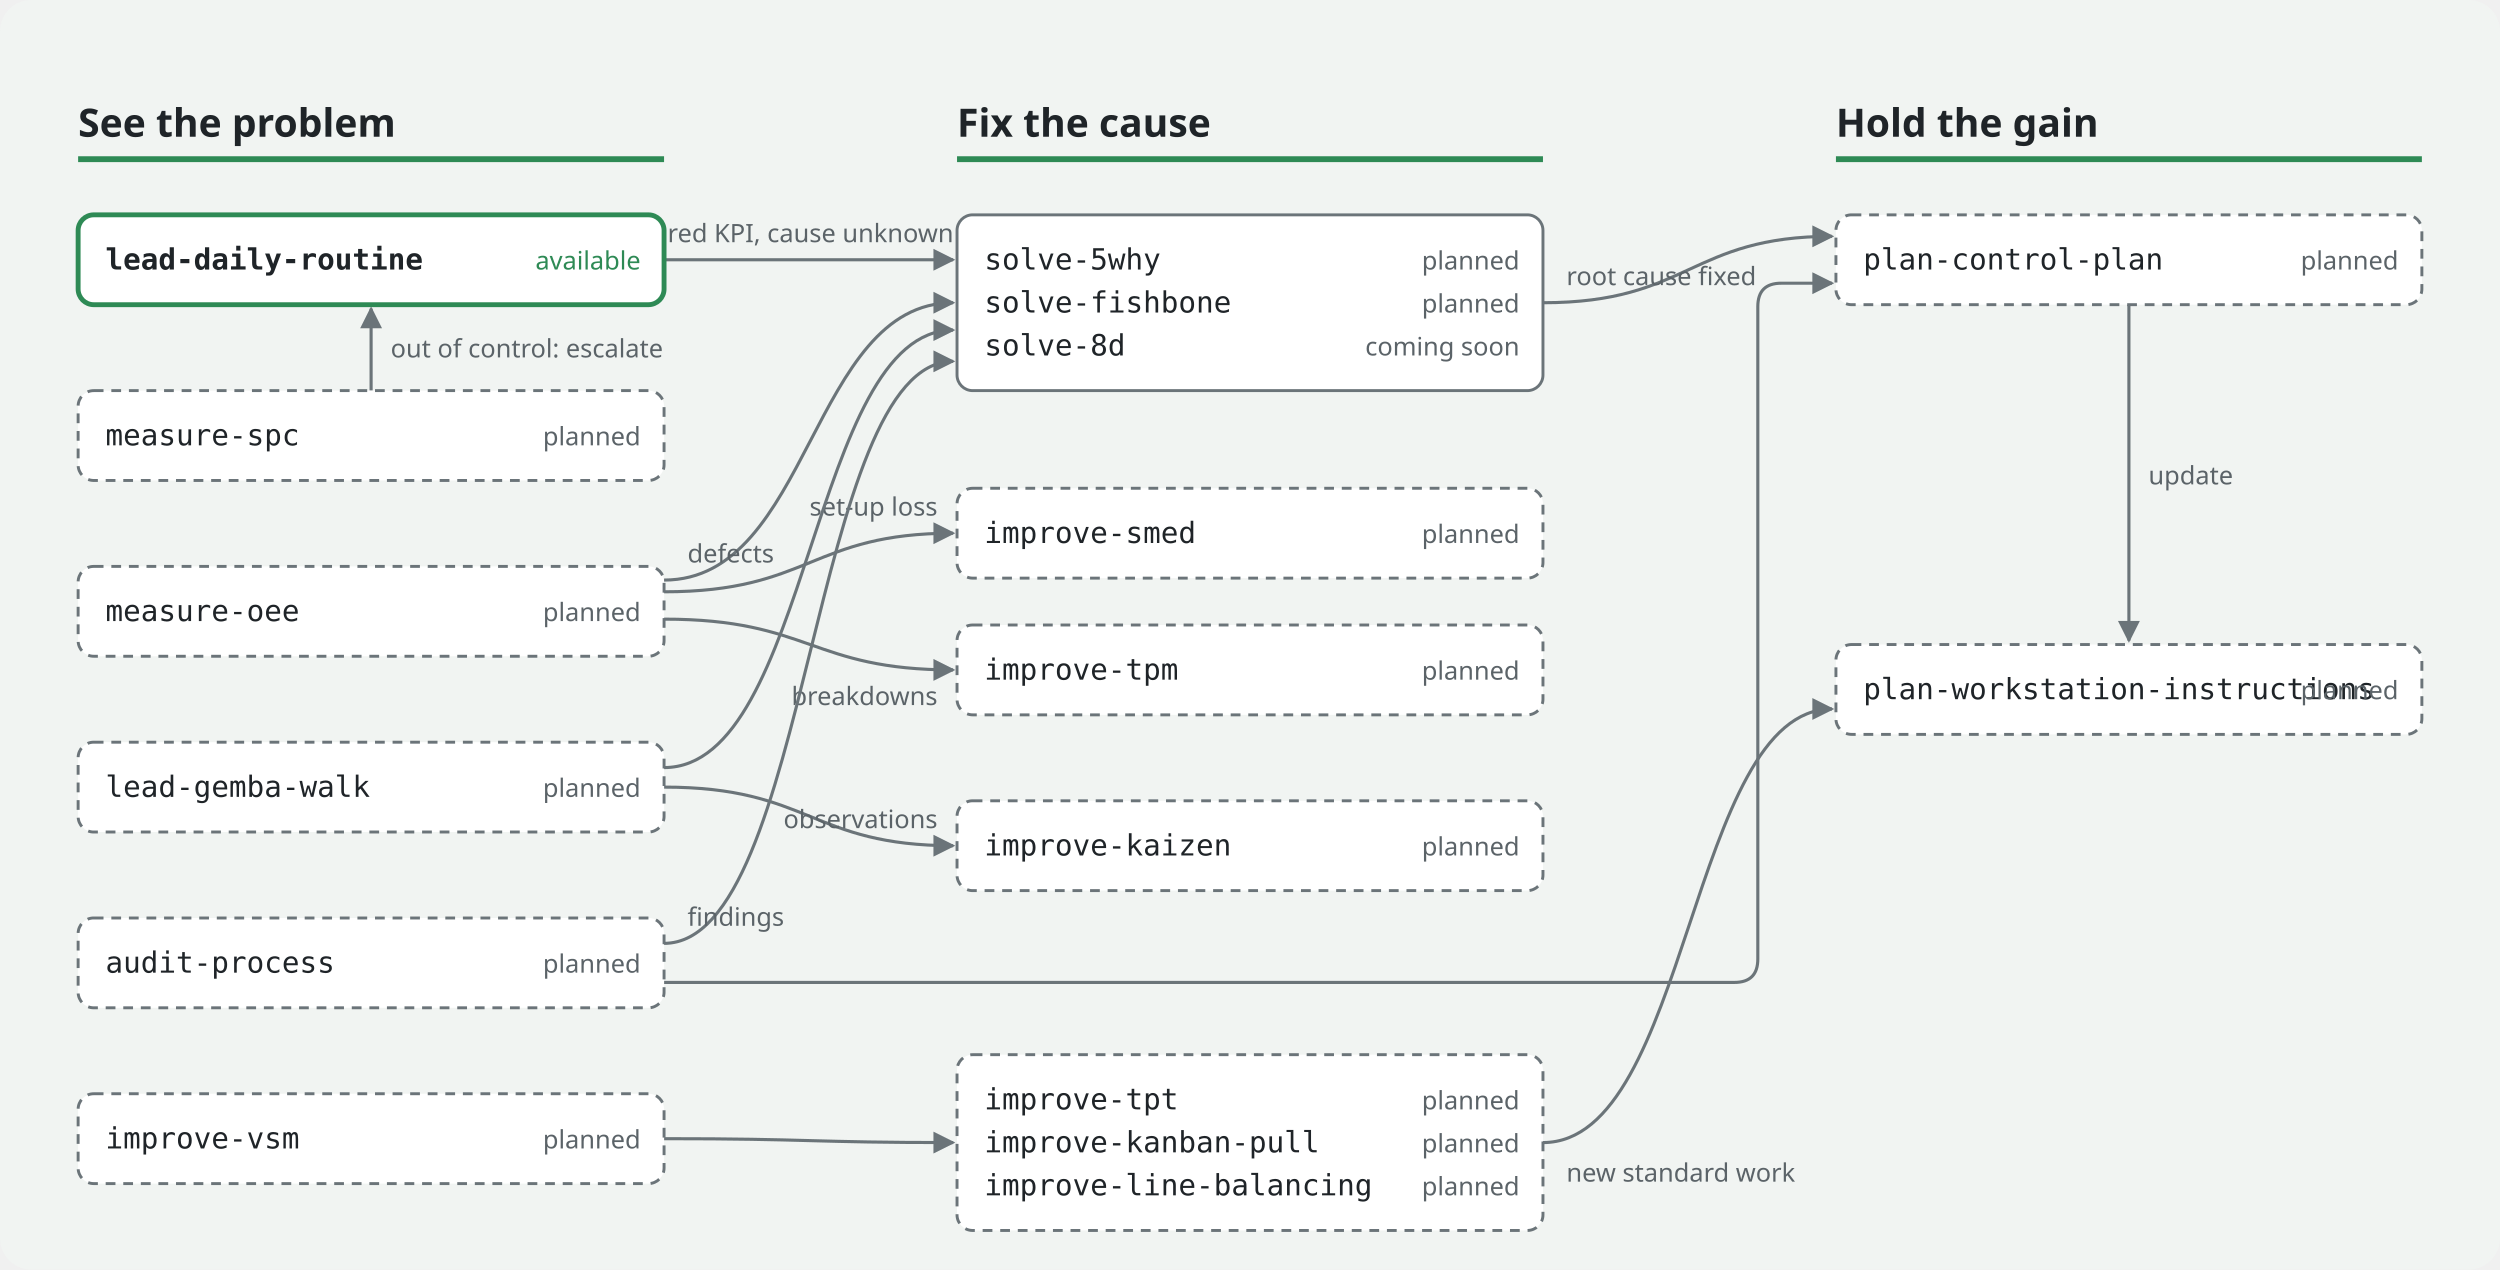
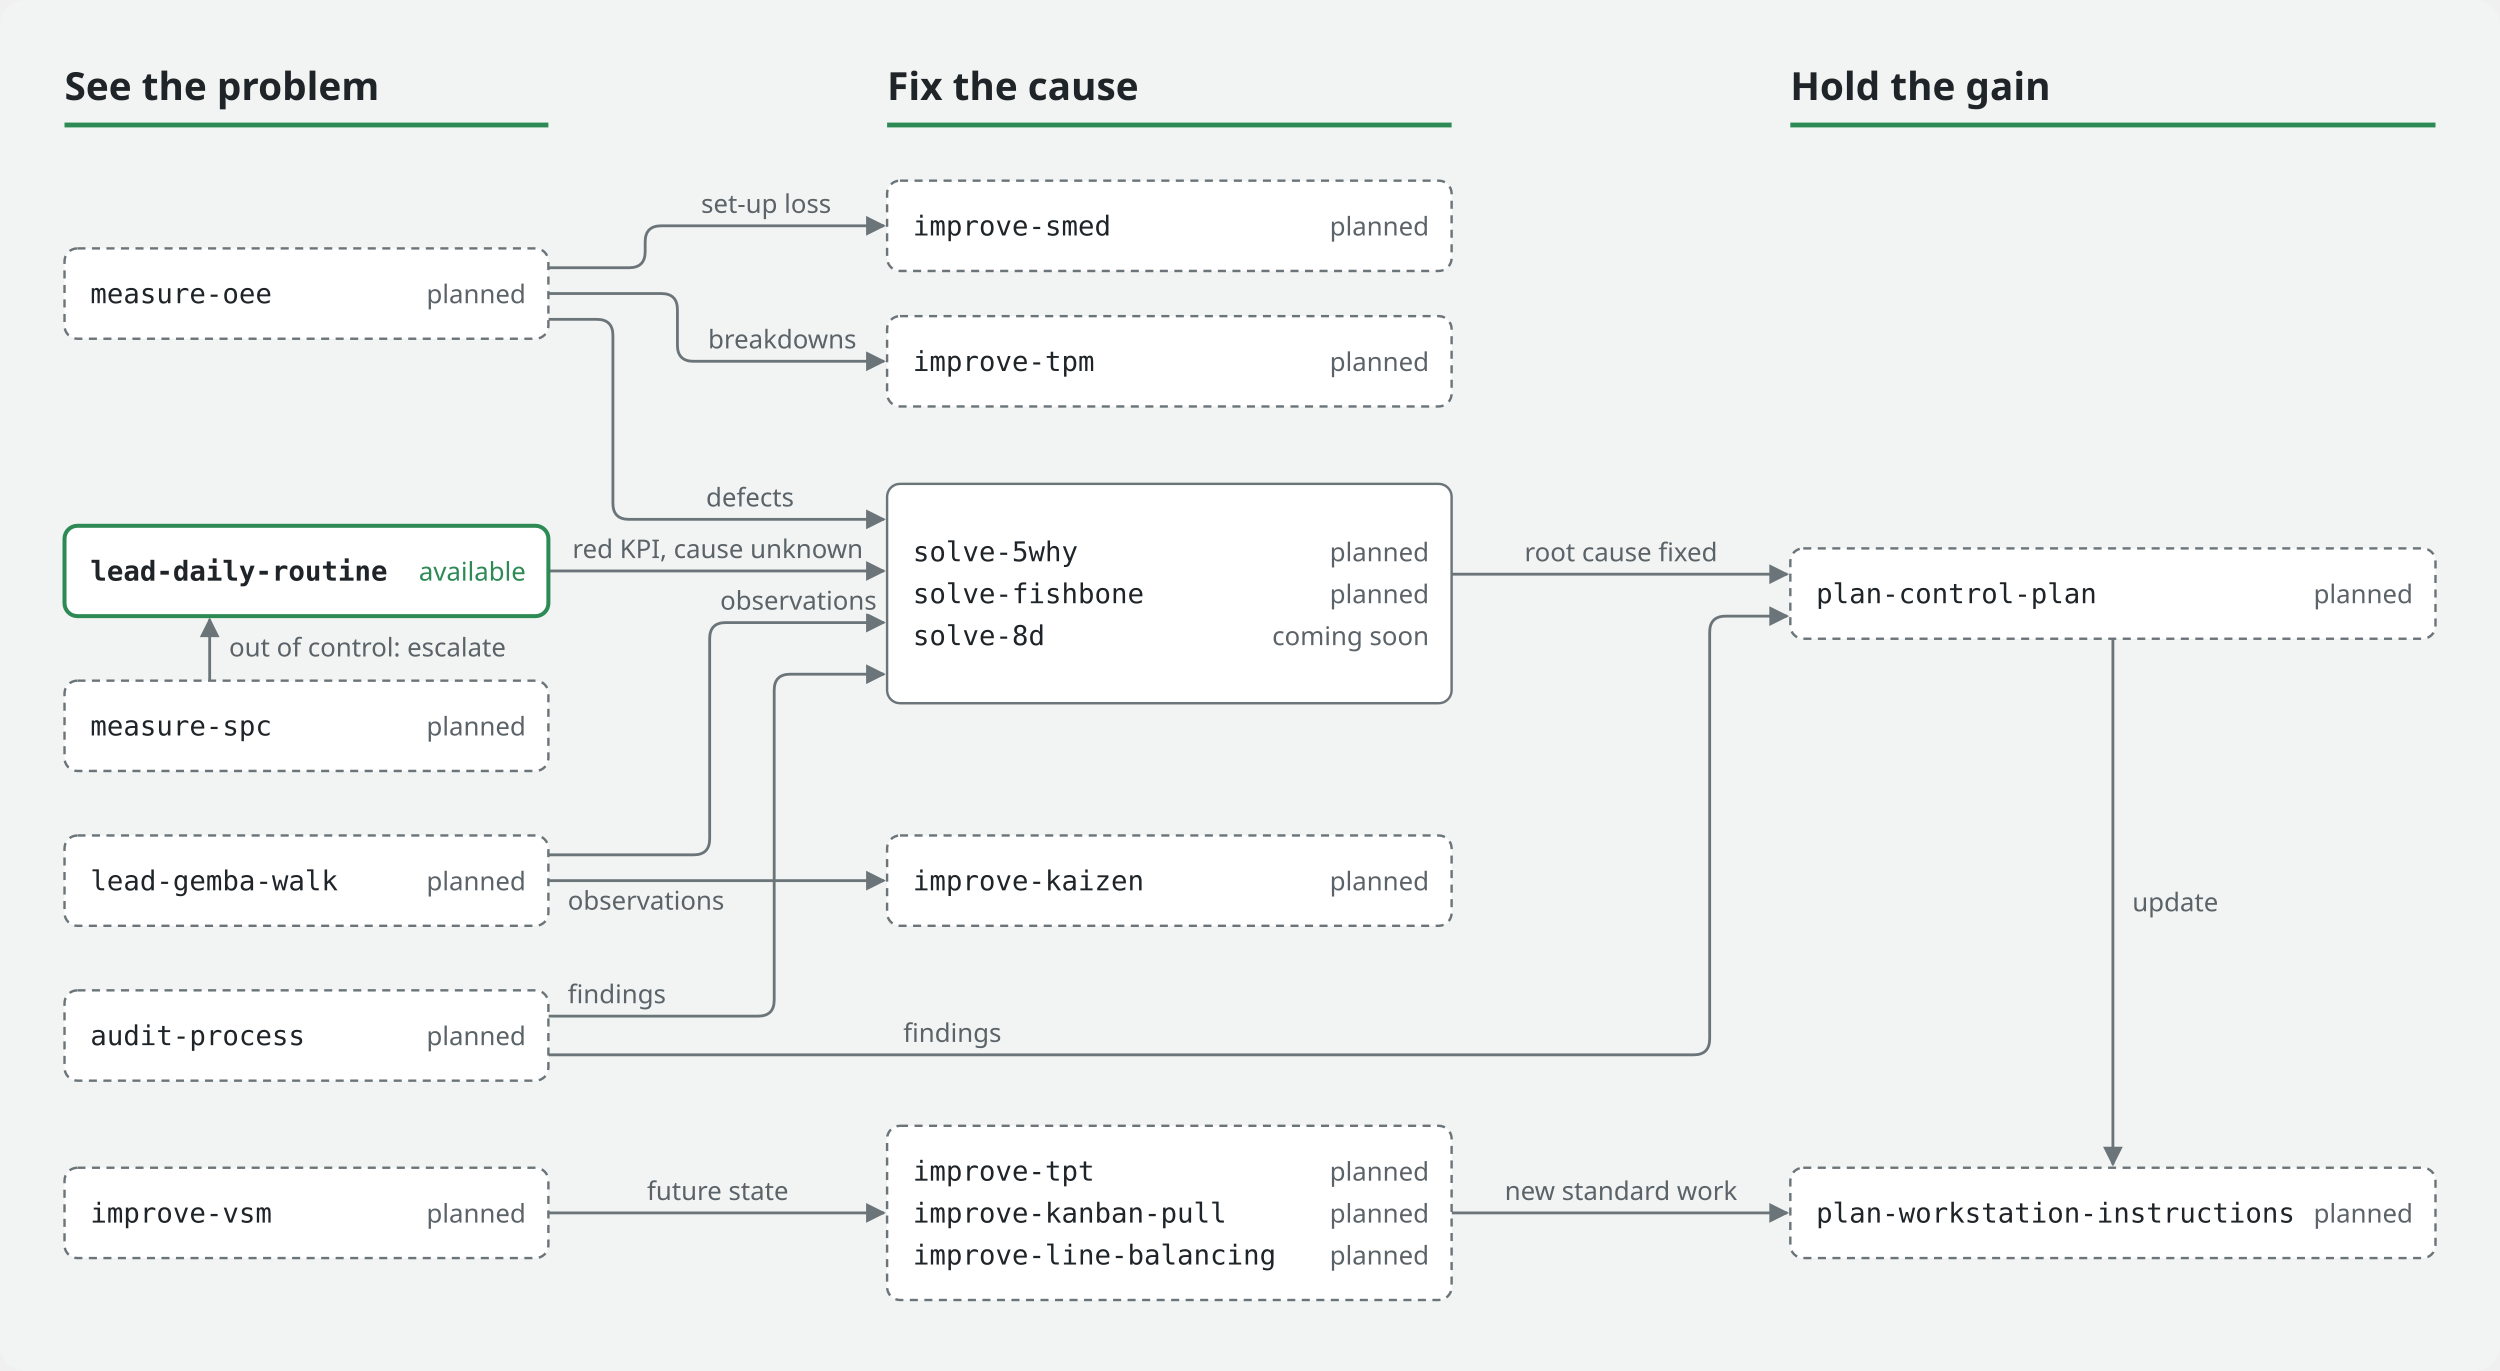
- <svg xmlns="http://www.w3.org/2000/svg" viewBox="0 0 1280 650" width="1280" height="650" role="img" aria-labelledby="title desc">
+ <svg xmlns="http://www.w3.org/2000/svg" viewBox="0 0 1550 850" width="1550" height="850" role="img" aria-labelledby="title desc">
  <defs>
    <marker id="arrow" viewBox="0 0 10 10" refX="9" refY="5" markerWidth="7" markerHeight="7" orient="auto">
      <path d="M0 0L10 5L0 10Z" fill="#6B7479" />
    </marker>
  </defs>
-   <rect width="1280" height="650" rx="16" fill="#F1F4F2" />
-   <text x="40" y="70" font-family="'Barlow Semi Condensed', 'Segoe UI', system-ui, sans-serif" font-size="20" font-weight="600" fill="#1F2428">See the problem</text>
-   <rect x="40" y="80" width="300" height="3" fill="#2E8A55" />
-   <text x="490" y="70" font-family="'Barlow Semi Condensed', 'Segoe UI', system-ui, sans-serif" font-size="20" font-weight="600" fill="#1F2428">Fix the cause</text>
-   <rect x="490" y="80" width="300" height="3" fill="#2E8A55" />
-   <text x="940" y="70" font-family="'Barlow Semi Condensed', 'Segoe UI', system-ui, sans-serif" font-size="20" font-weight="600" fill="#1F2428">Hold the gain</text>
-   <rect x="940" y="80" width="300" height="3" fill="#2E8A55" />
-   <path d="M340 133C415 133 415 133 488 133" fill="none" stroke="#6B7479" stroke-width="1.6" marker-end="url(#arrow)" />
-   <text x="415" y="124" text-anchor="middle" font-family="'Barlow Semi Condensed', 'Segoe UI', system-ui, sans-serif" font-size="13" fill="#5B6368">red KPI, cause unknown</text>
-   <path d="M190 200V158" fill="none" stroke="#6B7479" stroke-width="1.6" marker-end="url(#arrow)" />
-   <text x="200" y="183" text-anchor="start" font-family="'Barlow Semi Condensed', 'Segoe UI', system-ui, sans-serif" font-size="13" fill="#5B6368">out of control: escalate</text>
-   <path d="M340 303C415 303 415 273 488 273" fill="none" stroke="#6B7479" stroke-width="1.6" marker-end="url(#arrow)" />
-   <text x="480" y="264" text-anchor="end" font-family="'Barlow Semi Condensed', 'Segoe UI', system-ui, sans-serif" font-size="13" fill="#5B6368">set-up loss</text>
-   <path d="M340 317C415 317 415 343 488 343" fill="none" stroke="#6B7479" stroke-width="1.6" marker-end="url(#arrow)" />
-   <text x="480" y="361" text-anchor="end" font-family="'Barlow Semi Condensed', 'Segoe UI', system-ui, sans-serif" font-size="13" fill="#5B6368">breakdowns</text>
-   <path d="M340 297C415 297 415 155 488 155" fill="none" stroke="#6B7479" stroke-width="1.6" marker-end="url(#arrow)" />
-   <text x="352" y="288" text-anchor="start" font-family="'Barlow Semi Condensed', 'Segoe UI', system-ui, sans-serif" font-size="13" fill="#5B6368">defects</text>
-   <path d="M340 403C415 403 415 433 488 433" fill="none" stroke="#6B7479" stroke-width="1.6" marker-end="url(#arrow)" />
-   <text x="480" y="424" text-anchor="end" font-family="'Barlow Semi Condensed', 'Segoe UI', system-ui, sans-serif" font-size="13" fill="#5B6368">observations</text>
-   <path d="M340 393C415 393 415 169 488 169" fill="none" stroke="#6B7479" stroke-width="1.6" marker-end="url(#arrow)" />
-   <path d="M340 483C415 483 415 185 488 185" fill="none" stroke="#6B7479" stroke-width="1.6" marker-end="url(#arrow)" />
-   <text x="352" y="474" text-anchor="start" font-family="'Barlow Semi Condensed', 'Segoe UI', system-ui, sans-serif" font-size="13" fill="#5B6368">findings</text>
-   <path d="M340 503H888Q900 503 900 491V157Q900 145 912 145H938" fill="none" stroke="#6B7479" stroke-width="1.6" marker-end="url(#arrow)" />
-   <path d="M340 583C415 583 415 585 488 585" fill="none" stroke="#6B7479" stroke-width="1.6" marker-end="url(#arrow)" />
-   <path d="M790 155C865 155 865 121 938 121" fill="none" stroke="#6B7479" stroke-width="1.6" marker-end="url(#arrow)" />
-   <text x="802" y="146" text-anchor="start" font-family="'Barlow Semi Condensed', 'Segoe UI', system-ui, sans-serif" font-size="13" fill="#5B6368">root cause fixed</text>
-   <path d="M1090 156V328" fill="none" stroke="#6B7479" stroke-width="1.6" marker-end="url(#arrow)" />
-   <text x="1100" y="248" text-anchor="start" font-family="'Barlow Semi Condensed', 'Segoe UI', system-ui, sans-serif" font-size="13" fill="#5B6368">update</text>
-   <path d="M790 585C865 585 865 363 938 363" fill="none" stroke="#6B7479" stroke-width="1.6" marker-end="url(#arrow)" />
-   <text x="802" y="605" text-anchor="start" font-family="'Barlow Semi Condensed', 'Segoe UI', system-ui, sans-serif" font-size="13" fill="#5B6368">new standard work</text>
-   <rect x="40" y="110" width="300" height="46" rx="8" fill="#FFFFFF" stroke="#2E8A55" stroke-width="2.5" />
-   <text x="54" y="138" font-family="ui-monospace, SFMono-Regular, Menlo, Consolas, monospace" font-size="15" font-weight="700" fill="#1F2428">lead-daily-routine</text>
-   <text x="328" y="138" text-anchor="end" font-family="'Barlow Semi Condensed', 'Segoe UI', system-ui, sans-serif" font-size="13" fill="#2E8A55">available</text>
-   <rect x="40" y="200" width="300" height="46" rx="8" fill="#FFFFFF" stroke="#6B7479" stroke-width="1.5" stroke-dasharray="5 4" />
-   <text x="54" y="228" font-family="ui-monospace, SFMono-Regular, Menlo, Consolas, monospace" font-size="15" font-weight="400" fill="#1F2428">measure-spc</text>
-   <text x="328" y="228" text-anchor="end" font-family="'Barlow Semi Condensed', 'Segoe UI', system-ui, sans-serif" font-size="13" fill="#5B6368">planned</text>
-   <rect x="40" y="290" width="300" height="46" rx="8" fill="#FFFFFF" stroke="#6B7479" stroke-width="1.5" stroke-dasharray="5 4" />
-   <text x="54" y="318" font-family="ui-monospace, SFMono-Regular, Menlo, Consolas, monospace" font-size="15" font-weight="400" fill="#1F2428">measure-oee</text>
-   <text x="328" y="318" text-anchor="end" font-family="'Barlow Semi Condensed', 'Segoe UI', system-ui, sans-serif" font-size="13" fill="#5B6368">planned</text>
-   <rect x="40" y="380" width="300" height="46" rx="8" fill="#FFFFFF" stroke="#6B7479" stroke-width="1.5" stroke-dasharray="5 4" />
-   <text x="54" y="408" font-family="ui-monospace, SFMono-Regular, Menlo, Consolas, monospace" font-size="15" font-weight="400" fill="#1F2428">lead-gemba-walk</text>
-   <text x="328" y="408" text-anchor="end" font-family="'Barlow Semi Condensed', 'Segoe UI', system-ui, sans-serif" font-size="13" fill="#5B6368">planned</text>
-   <rect x="40" y="470" width="300" height="46" rx="8" fill="#FFFFFF" stroke="#6B7479" stroke-width="1.5" stroke-dasharray="5 4" />
-   <text x="54" y="498" font-family="ui-monospace, SFMono-Regular, Menlo, Consolas, monospace" font-size="15" font-weight="400" fill="#1F2428">audit-process</text>
-   <text x="328" y="498" text-anchor="end" font-family="'Barlow Semi Condensed', 'Segoe UI', system-ui, sans-serif" font-size="13" fill="#5B6368">planned</text>
-   <rect x="40" y="560" width="300" height="46" rx="8" fill="#FFFFFF" stroke="#6B7479" stroke-width="1.5" stroke-dasharray="5 4" />
-   <text x="54" y="588" font-family="ui-monospace, SFMono-Regular, Menlo, Consolas, monospace" font-size="15" font-weight="400" fill="#1F2428">improve-vsm</text>
-   <text x="328" y="588" text-anchor="end" font-family="'Barlow Semi Condensed', 'Segoe UI', system-ui, sans-serif" font-size="13" fill="#5B6368">planned</text>
-   <rect x="490" y="110" width="300" height="90" rx="8" fill="#FFFFFF" stroke="#6B7479" stroke-width="1.5" />
-   <text x="504" y="138" font-family="ui-monospace, SFMono-Regular, Menlo, Consolas, monospace" font-size="15" font-weight="400" fill="#1F2428">solve-5why</text>
-   <text x="778" y="138" text-anchor="end" font-family="'Barlow Semi Condensed', 'Segoe UI', system-ui, sans-serif" font-size="13" fill="#5B6368">planned</text>
-   <text x="504" y="160" font-family="ui-monospace, SFMono-Regular, Menlo, Consolas, monospace" font-size="15" font-weight="400" fill="#1F2428">solve-fishbone</text>
-   <text x="778" y="160" text-anchor="end" font-family="'Barlow Semi Condensed', 'Segoe UI', system-ui, sans-serif" font-size="13" fill="#5B6368">planned</text>
-   <text x="504" y="182" font-family="ui-monospace, SFMono-Regular, Menlo, Consolas, monospace" font-size="15" font-weight="400" fill="#1F2428">solve-8d</text>
-   <text x="778" y="182" text-anchor="end" font-family="'Barlow Semi Condensed', 'Segoe UI', system-ui, sans-serif" font-size="13" fill="#5B6368">coming soon</text>
-   <rect x="490" y="250" width="300" height="46" rx="8" fill="#FFFFFF" stroke="#6B7479" stroke-width="1.5" stroke-dasharray="5 4" />
-   <text x="504" y="278" font-family="ui-monospace, SFMono-Regular, Menlo, Consolas, monospace" font-size="15" font-weight="400" fill="#1F2428">improve-smed</text>
-   <text x="778" y="278" text-anchor="end" font-family="'Barlow Semi Condensed', 'Segoe UI', system-ui, sans-serif" font-size="13" fill="#5B6368">planned</text>
-   <rect x="490" y="320" width="300" height="46" rx="8" fill="#FFFFFF" stroke="#6B7479" stroke-width="1.5" stroke-dasharray="5 4" />
-   <text x="504" y="348" font-family="ui-monospace, SFMono-Regular, Menlo, Consolas, monospace" font-size="15" font-weight="400" fill="#1F2428">improve-tpm</text>
-   <text x="778" y="348" text-anchor="end" font-family="'Barlow Semi Condensed', 'Segoe UI', system-ui, sans-serif" font-size="13" fill="#5B6368">planned</text>
-   <rect x="490" y="410" width="300" height="46" rx="8" fill="#FFFFFF" stroke="#6B7479" stroke-width="1.5" stroke-dasharray="5 4" />
-   <text x="504" y="438" font-family="ui-monospace, SFMono-Regular, Menlo, Consolas, monospace" font-size="15" font-weight="400" fill="#1F2428">improve-kaizen</text>
-   <text x="778" y="438" text-anchor="end" font-family="'Barlow Semi Condensed', 'Segoe UI', system-ui, sans-serif" font-size="13" fill="#5B6368">planned</text>
-   <rect x="490" y="540" width="300" height="90" rx="8" fill="#FFFFFF" stroke="#6B7479" stroke-width="1.5" stroke-dasharray="5 4" />
-   <text x="504" y="568" font-family="ui-monospace, SFMono-Regular, Menlo, Consolas, monospace" font-size="15" font-weight="400" fill="#1F2428">improve-tpt</text>
-   <text x="778" y="568" text-anchor="end" font-family="'Barlow Semi Condensed', 'Segoe UI', system-ui, sans-serif" font-size="13" fill="#5B6368">planned</text>
-   <text x="504" y="590" font-family="ui-monospace, SFMono-Regular, Menlo, Consolas, monospace" font-size="15" font-weight="400" fill="#1F2428">improve-kanban-pull</text>
-   <text x="778" y="590" text-anchor="end" font-family="'Barlow Semi Condensed', 'Segoe UI', system-ui, sans-serif" font-size="13" fill="#5B6368">planned</text>
-   <text x="504" y="612" font-family="ui-monospace, SFMono-Regular, Menlo, Consolas, monospace" font-size="15" font-weight="400" fill="#1F2428">improve-line-balancing</text>
-   <text x="778" y="612" text-anchor="end" font-family="'Barlow Semi Condensed', 'Segoe UI', system-ui, sans-serif" font-size="13" fill="#5B6368">planned</text>
-   <rect x="940" y="110" width="300" height="46" rx="8" fill="#FFFFFF" stroke="#6B7479" stroke-width="1.5" stroke-dasharray="5 4" />
-   <text x="954" y="138" font-family="ui-monospace, SFMono-Regular, Menlo, Consolas, monospace" font-size="15" font-weight="400" fill="#1F2428">plan-control-plan</text>
-   <text x="1228" y="138" text-anchor="end" font-family="'Barlow Semi Condensed', 'Segoe UI', system-ui, sans-serif" font-size="13" fill="#5B6368">planned</text>
-   <rect x="940" y="330" width="300" height="46" rx="8" fill="#FFFFFF" stroke="#6B7479" stroke-width="1.5" stroke-dasharray="5 4" />
-   <text x="954" y="358" font-family="ui-monospace, SFMono-Regular, Menlo, Consolas, monospace" font-size="15" font-weight="400" fill="#1F2428">plan-workstation-instructions</text>
-   <text x="1228" y="358" text-anchor="end" font-family="'Barlow Semi Condensed', 'Segoe UI', system-ui, sans-serif" font-size="13" fill="#5B6368">planned</text>
+   <rect width="1550" height="850" rx="16" fill="#F1F4F2" />
+   <text x="40" y="62" font-family="'Barlow Semi Condensed', 'Segoe UI', system-ui, sans-serif" font-size="24" font-weight="600" fill="#1F2428">See the problem</text>
+   <rect x="40" y="76" width="300" height="3" fill="#2E8A55" />
+   <text x="550" y="62" font-family="'Barlow Semi Condensed', 'Segoe UI', system-ui, sans-serif" font-size="24" font-weight="600" fill="#1F2428">Fix the cause</text>
+   <rect x="550" y="76" width="350" height="3" fill="#2E8A55" />
+   <text x="1110" y="62" font-family="'Barlow Semi Condensed', 'Segoe UI', system-ui, sans-serif" font-size="24" font-weight="600" fill="#1F2428">Hold the gain</text>
+   <rect x="1110" y="76" width="400" height="3" fill="#2E8A55" />
+   <path d="M340 166L390 166Q400 166 400 156L400 150Q400 140 410 140L548 140" fill="none" stroke="#6B7479" stroke-width="1.75" marker-end="url(#arrow)" />
+   <text x="475" y="132" text-anchor="middle" font-family="'Barlow Semi Condensed', 'Segoe UI', system-ui, sans-serif" font-size="16" fill="#5B6368" stroke="#F1F4F2" stroke-width="5" stroke-linejoin="round" paint-order="stroke">set-up loss</text>
+   <path d="M340 182L410 182Q420 182 420 192L420 214Q420 224 430 224L548 224" fill="none" stroke="#6B7479" stroke-width="1.75" marker-end="url(#arrow)" />
+   <text x="485" y="216" text-anchor="middle" font-family="'Barlow Semi Condensed', 'Segoe UI', system-ui, sans-serif" font-size="16" fill="#5B6368" stroke="#F1F4F2" stroke-width="5" stroke-linejoin="round" paint-order="stroke">breakdowns</text>
+   <path d="M340 198L370 198Q380 198 380 208L380 312Q380 322 390 322L548 322" fill="none" stroke="#6B7479" stroke-width="1.75" marker-end="url(#arrow)" />
+   <text x="465" y="314" text-anchor="middle" font-family="'Barlow Semi Condensed', 'Segoe UI', system-ui, sans-serif" font-size="16" fill="#5B6368" stroke="#F1F4F2" stroke-width="5" stroke-linejoin="round" paint-order="stroke">defects</text>
+   <path d="M340 354L548 354" fill="none" stroke="#6B7479" stroke-width="1.75" marker-end="url(#arrow)" />
+   <text x="445" y="346" text-anchor="middle" font-family="'Barlow Semi Condensed', 'Segoe UI', system-ui, sans-serif" font-size="16" fill="#5B6368" stroke="#F1F4F2" stroke-width="5" stroke-linejoin="round" paint-order="stroke">red KPI, cause unknown</text>
+   <path d="M130 422L130 384" fill="none" stroke="#6B7479" stroke-width="1.75" marker-end="url(#arrow)" />
+   <text x="142" y="407" text-anchor="start" font-family="'Barlow Semi Condensed', 'Segoe UI', system-ui, sans-serif" font-size="16" fill="#5B6368" stroke="#F1F4F2" stroke-width="5" stroke-linejoin="round" paint-order="stroke">out of control: escalate</text>
+   <path d="M340 530L430 530Q440 530 440 520L440 396Q440 386 450 386L548 386" fill="none" stroke="#6B7479" stroke-width="1.75" marker-end="url(#arrow)" />
+   <text x="495" y="378" text-anchor="middle" font-family="'Barlow Semi Condensed', 'Segoe UI', system-ui, sans-serif" font-size="16" fill="#5B6368" stroke="#F1F4F2" stroke-width="5" stroke-linejoin="round" paint-order="stroke">observations</text>
+   <path d="M340 546L548 546" fill="none" stroke="#6B7479" stroke-width="1.75" marker-end="url(#arrow)" />
+   <text x="352" y="564" text-anchor="start" font-family="'Barlow Semi Condensed', 'Segoe UI', system-ui, sans-serif" font-size="16" fill="#5B6368" stroke="#F1F4F2" stroke-width="5" stroke-linejoin="round" paint-order="stroke">observations</text>
+   <path d="M340 630L470 630Q480 630 480 620L480 428Q480 418 490 418L548 418" fill="none" stroke="#6B7479" stroke-width="1.75" marker-end="url(#arrow)" />
+   <text x="352" y="622" text-anchor="start" font-family="'Barlow Semi Condensed', 'Segoe UI', system-ui, sans-serif" font-size="16" fill="#5B6368" stroke="#F1F4F2" stroke-width="5" stroke-linejoin="round" paint-order="stroke">findings</text>
+   <path d="M340 654L1050 654Q1060 654 1060 644L1060 392Q1060 382 1070 382L1108 382" fill="none" stroke="#6B7479" stroke-width="1.75" marker-end="url(#arrow)" />
+   <text x="560" y="646" text-anchor="start" font-family="'Barlow Semi Condensed', 'Segoe UI', system-ui, sans-serif" font-size="16" fill="#5B6368" stroke="#F1F4F2" stroke-width="5" stroke-linejoin="round" paint-order="stroke">findings</text>
+   <path d="M340 752L548 752" fill="none" stroke="#6B7479" stroke-width="1.75" marker-end="url(#arrow)" />
+   <text x="445" y="744" text-anchor="middle" font-family="'Barlow Semi Condensed', 'Segoe UI', system-ui, sans-serif" font-size="16" fill="#5B6368" stroke="#F1F4F2" stroke-width="5" stroke-linejoin="round" paint-order="stroke">future state</text>
+   <path d="M900 356L1108 356" fill="none" stroke="#6B7479" stroke-width="1.75" marker-end="url(#arrow)" />
+   <text x="1005" y="348" text-anchor="middle" font-family="'Barlow Semi Condensed', 'Segoe UI', system-ui, sans-serif" font-size="16" fill="#5B6368" stroke="#F1F4F2" stroke-width="5" stroke-linejoin="round" paint-order="stroke">root cause fixed</text>
+   <path d="M1310 396L1310 722" fill="none" stroke="#6B7479" stroke-width="1.75" marker-end="url(#arrow)" />
+   <text x="1322" y="565" text-anchor="start" font-family="'Barlow Semi Condensed', 'Segoe UI', system-ui, sans-serif" font-size="16" fill="#5B6368" stroke="#F1F4F2" stroke-width="5" stroke-linejoin="round" paint-order="stroke">update</text>
+   <path d="M900 752L1108 752" fill="none" stroke="#6B7479" stroke-width="1.75" marker-end="url(#arrow)" />
+   <text x="1005" y="744" text-anchor="middle" font-family="'Barlow Semi Condensed', 'Segoe UI', system-ui, sans-serif" font-size="16" fill="#5B6368" stroke="#F1F4F2" stroke-width="5" stroke-linejoin="round" paint-order="stroke">new standard work</text>
+   <rect x="40" y="154" width="300" height="56" rx="8" fill="#FFFFFF" stroke="#6B7479" stroke-width="1.5" stroke-dasharray="5 4" />
+   <text x="56" y="188" font-family="ui-monospace, SFMono-Regular, Menlo, Consolas, monospace" font-size="17" font-weight="400" fill="#1F2428">measure-oee</text>
+   <text x="326" y="188" text-anchor="end" font-family="'Barlow Semi Condensed', 'Segoe UI', system-ui, sans-serif" font-size="16" fill="#5B6368">planned</text>
+   <rect x="40" y="326" width="300" height="56" rx="8" fill="#FFFFFF" stroke="#2E8A55" stroke-width="2.5" />
+   <text x="56" y="360" font-family="ui-monospace, SFMono-Regular, Menlo, Consolas, monospace" font-size="17" font-weight="700" fill="#1F2428">lead-daily-routine</text>
+   <text x="326" y="360" text-anchor="end" font-family="'Barlow Semi Condensed', 'Segoe UI', system-ui, sans-serif" font-size="16" fill="#2E8A55">available</text>
+   <rect x="40" y="422" width="300" height="56" rx="8" fill="#FFFFFF" stroke="#6B7479" stroke-width="1.5" stroke-dasharray="5 4" />
+   <text x="56" y="456" font-family="ui-monospace, SFMono-Regular, Menlo, Consolas, monospace" font-size="17" font-weight="400" fill="#1F2428">measure-spc</text>
+   <text x="326" y="456" text-anchor="end" font-family="'Barlow Semi Condensed', 'Segoe UI', system-ui, sans-serif" font-size="16" fill="#5B6368">planned</text>
+   <rect x="40" y="518" width="300" height="56" rx="8" fill="#FFFFFF" stroke="#6B7479" stroke-width="1.5" stroke-dasharray="5 4" />
+   <text x="56" y="552" font-family="ui-monospace, SFMono-Regular, Menlo, Consolas, monospace" font-size="17" font-weight="400" fill="#1F2428">lead-gemba-walk</text>
+   <text x="326" y="552" text-anchor="end" font-family="'Barlow Semi Condensed', 'Segoe UI', system-ui, sans-serif" font-size="16" fill="#5B6368">planned</text>
+   <rect x="40" y="614" width="300" height="56" rx="8" fill="#FFFFFF" stroke="#6B7479" stroke-width="1.5" stroke-dasharray="5 4" />
+   <text x="56" y="648" font-family="ui-monospace, SFMono-Regular, Menlo, Consolas, monospace" font-size="17" font-weight="400" fill="#1F2428">audit-process</text>
+   <text x="326" y="648" text-anchor="end" font-family="'Barlow Semi Condensed', 'Segoe UI', system-ui, sans-serif" font-size="16" fill="#5B6368">planned</text>
+   <rect x="40" y="724" width="300" height="56" rx="8" fill="#FFFFFF" stroke="#6B7479" stroke-width="1.5" stroke-dasharray="5 4" />
+   <text x="56" y="758" font-family="ui-monospace, SFMono-Regular, Menlo, Consolas, monospace" font-size="17" font-weight="400" fill="#1F2428">improve-vsm</text>
+   <text x="326" y="758" text-anchor="end" font-family="'Barlow Semi Condensed', 'Segoe UI', system-ui, sans-serif" font-size="16" fill="#5B6368">planned</text>
+   <rect x="550" y="112" width="350" height="56" rx="8" fill="#FFFFFF" stroke="#6B7479" stroke-width="1.5" stroke-dasharray="5 4" />
+   <text x="566" y="146" font-family="ui-monospace, SFMono-Regular, Menlo, Consolas, monospace" font-size="17" font-weight="400" fill="#1F2428">improve-smed</text>
+   <text x="886" y="146" text-anchor="end" font-family="'Barlow Semi Condensed', 'Segoe UI', system-ui, sans-serif" font-size="16" fill="#5B6368">planned</text>
+   <rect x="550" y="196" width="350" height="56" rx="8" fill="#FFFFFF" stroke="#6B7479" stroke-width="1.5" stroke-dasharray="5 4" />
+   <text x="566" y="230" font-family="ui-monospace, SFMono-Regular, Menlo, Consolas, monospace" font-size="17" font-weight="400" fill="#1F2428">improve-tpm</text>
+   <text x="886" y="230" text-anchor="end" font-family="'Barlow Semi Condensed', 'Segoe UI', system-ui, sans-serif" font-size="16" fill="#5B6368">planned</text>
+   <rect x="550" y="300" width="350" height="136" rx="8" fill="#FFFFFF" stroke="#6B7479" stroke-width="1.5" />
+   <text x="566" y="348" font-family="ui-monospace, SFMono-Regular, Menlo, Consolas, monospace" font-size="17" font-weight="400" fill="#1F2428">solve-5why</text>
+   <text x="886" y="348" text-anchor="end" font-family="'Barlow Semi Condensed', 'Segoe UI', system-ui, sans-serif" font-size="16" fill="#5B6368">planned</text>
+   <text x="566" y="374" font-family="ui-monospace, SFMono-Regular, Menlo, Consolas, monospace" font-size="17" font-weight="400" fill="#1F2428">solve-fishbone</text>
+   <text x="886" y="374" text-anchor="end" font-family="'Barlow Semi Condensed', 'Segoe UI', system-ui, sans-serif" font-size="16" fill="#5B6368">planned</text>
+   <text x="566" y="400" font-family="ui-monospace, SFMono-Regular, Menlo, Consolas, monospace" font-size="17" font-weight="400" fill="#1F2428">solve-8d</text>
+   <text x="886" y="400" text-anchor="end" font-family="'Barlow Semi Condensed', 'Segoe UI', system-ui, sans-serif" font-size="16" fill="#5B6368">coming soon</text>
+   <rect x="550" y="518" width="350" height="56" rx="8" fill="#FFFFFF" stroke="#6B7479" stroke-width="1.5" stroke-dasharray="5 4" />
+   <text x="566" y="552" font-family="ui-monospace, SFMono-Regular, Menlo, Consolas, monospace" font-size="17" font-weight="400" fill="#1F2428">improve-kaizen</text>
+   <text x="886" y="552" text-anchor="end" font-family="'Barlow Semi Condensed', 'Segoe UI', system-ui, sans-serif" font-size="16" fill="#5B6368">planned</text>
+   <rect x="550" y="698" width="350" height="108" rx="8" fill="#FFFFFF" stroke="#6B7479" stroke-width="1.5" stroke-dasharray="5 4" />
+   <text x="566" y="732" font-family="ui-monospace, SFMono-Regular, Menlo, Consolas, monospace" font-size="17" font-weight="400" fill="#1F2428">improve-tpt</text>
+   <text x="886" y="732" text-anchor="end" font-family="'Barlow Semi Condensed', 'Segoe UI', system-ui, sans-serif" font-size="16" fill="#5B6368">planned</text>
+   <text x="566" y="758" font-family="ui-monospace, SFMono-Regular, Menlo, Consolas, monospace" font-size="17" font-weight="400" fill="#1F2428">improve-kanban-pull</text>
+   <text x="886" y="758" text-anchor="end" font-family="'Barlow Semi Condensed', 'Segoe UI', system-ui, sans-serif" font-size="16" fill="#5B6368">planned</text>
+   <text x="566" y="784" font-family="ui-monospace, SFMono-Regular, Menlo, Consolas, monospace" font-size="17" font-weight="400" fill="#1F2428">improve-line-balancing</text>
+   <text x="886" y="784" text-anchor="end" font-family="'Barlow Semi Condensed', 'Segoe UI', system-ui, sans-serif" font-size="16" fill="#5B6368">planned</text>
+   <rect x="1110" y="340" width="400" height="56" rx="8" fill="#FFFFFF" stroke="#6B7479" stroke-width="1.5" stroke-dasharray="5 4" />
+   <text x="1126" y="374" font-family="ui-monospace, SFMono-Regular, Menlo, Consolas, monospace" font-size="17" font-weight="400" fill="#1F2428">plan-control-plan</text>
+   <text x="1496" y="374" text-anchor="end" font-family="'Barlow Semi Condensed', 'Segoe UI', system-ui, sans-serif" font-size="16" fill="#5B6368">planned</text>
+   <rect x="1110" y="724" width="400" height="56" rx="8" fill="#FFFFFF" stroke="#6B7479" stroke-width="1.5" stroke-dasharray="5 4" />
+   <text x="1126" y="758" font-family="ui-monospace, SFMono-Regular, Menlo, Consolas, monospace" font-size="17" font-weight="400" fill="#1F2428">plan-workstation-instructions</text>
+   <text x="1496" y="758" text-anchor="end" font-family="'Barlow Semi Condensed', 'Segoe UI', system-ui, sans-serif" font-size="16" fill="#5B6368">planned</text>
</svg>
